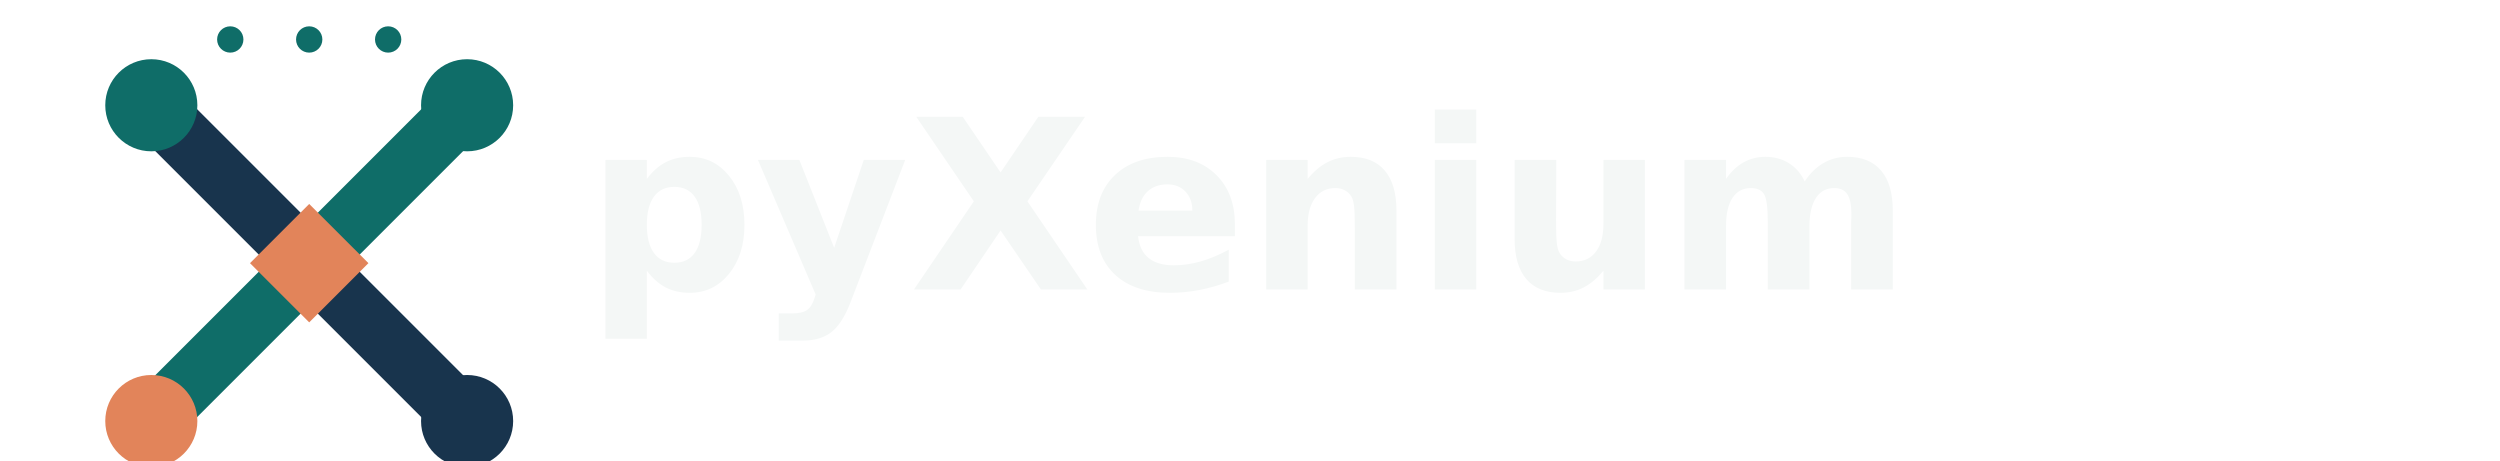
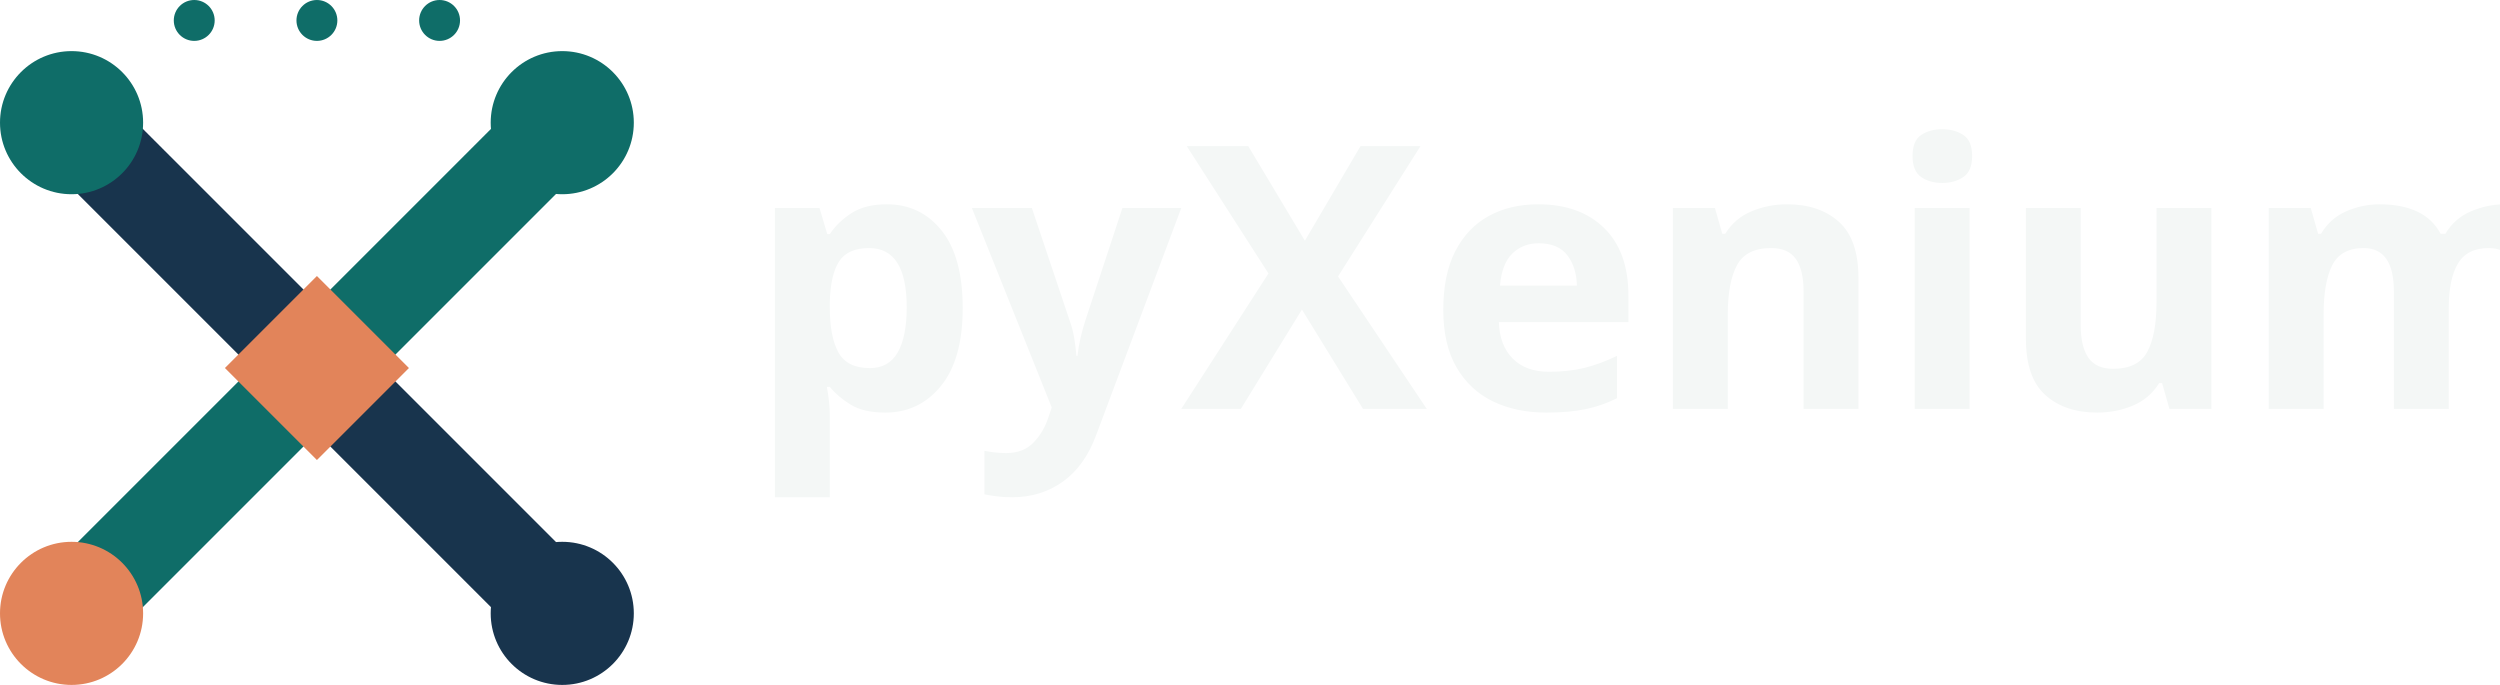
- <svg xmlns="http://www.w3.org/2000/svg" width="760" height="140" viewBox="0 0 760 140" fill="none">
-   <g transform="translate(28 14)">
-     <line x1="18" y1="18" x2="114" y2="114" stroke="#18344d" stroke-width="18" stroke-linecap="round" />
-     <line x1="18" y1="114" x2="114" y2="18" stroke="#0f6d68" stroke-width="18" stroke-linecap="round" />
-     <circle cx="18" cy="18" r="14" fill="#0f6d68" />
-     <circle cx="114" cy="114" r="14" fill="#18344d" />
-     <circle cx="18" cy="114" r="14" fill="#e2845a" />
-     <circle cx="114" cy="18" r="14" fill="#0f6d68" />
-     <polygon points="66,48 84,66 66,84 48,66" fill="#e2845a" />
-     <circle cx="42" cy="-2" r="4" fill="#0f6d68" />
-     <circle cx="66" cy="-2" r="4" fill="#0f6d68" />
-     <circle cx="90" cy="-2" r="4" fill="#0f6d68" />
+ <svg xmlns="http://www.w3.org/2000/svg" id="_图层_1" data-name="图层_1" version="1.1" viewBox="0 0 489.1 134">
+   <defs>
+     <style>
+       .st0 {
+         fill: #18344d;
+       }
+ 
+       .st1 {
+         fill: #f4f7f6;
+         font-family: SegoeUI-Bold, 'Segoe UI';
+         font-size: 72px;
+         font-weight: 700;
+         isolation: isolate;
+       }
+ 
+       .st2 {
+         stroke: #0f6d68;
+       }
+ 
+       .st2, .st3 {
+         fill: none;
+         stroke-linecap: round;
+         stroke-width: 18px;
+       }
+ 
+       .st4 {
+         fill: #e2845a;
+       }
+ 
+       .st3 {
+         stroke: #18344d;
+       }
+ 
+       .st5 {
+         fill: #0f6d68;
+       }
+     </style>
+   </defs>
+   <g>
+     <line class="st3" x1="14" y1="24" x2="110" y2="120" />
+     <line class="st2" x1="14" y1="120" x2="110" y2="24" />
+     <circle class="st5" cx="14" cy="24" r="14" />
+     <circle class="st0" cx="110" cy="120" r="14" />
+     <circle class="st4" cx="14" cy="120" r="14" />
+     <circle class="st5" cx="110" cy="24" r="14" />
+     <polygon class="st4" points="62 54 80 72 62 90 44 72 62 54" />
+     <circle class="st5" cx="38" cy="4" r="4" />
+     <circle class="st5" cx="62" cy="4" r="4" />
+     <circle class="st5" cx="86" cy="4" r="4" />
  </g>
-   <text x="178" y="88" font-size="72" font-family="Segoe UI, DejaVu Sans, Arial, sans-serif" font-weight="700" fill="#f4f7f6">pyXenium</text>
+   <text class="st1" transform="translate(146 80)">
+     <tspan x="0" y="0">pyXenium</tspan>
+   </text>
</svg>
